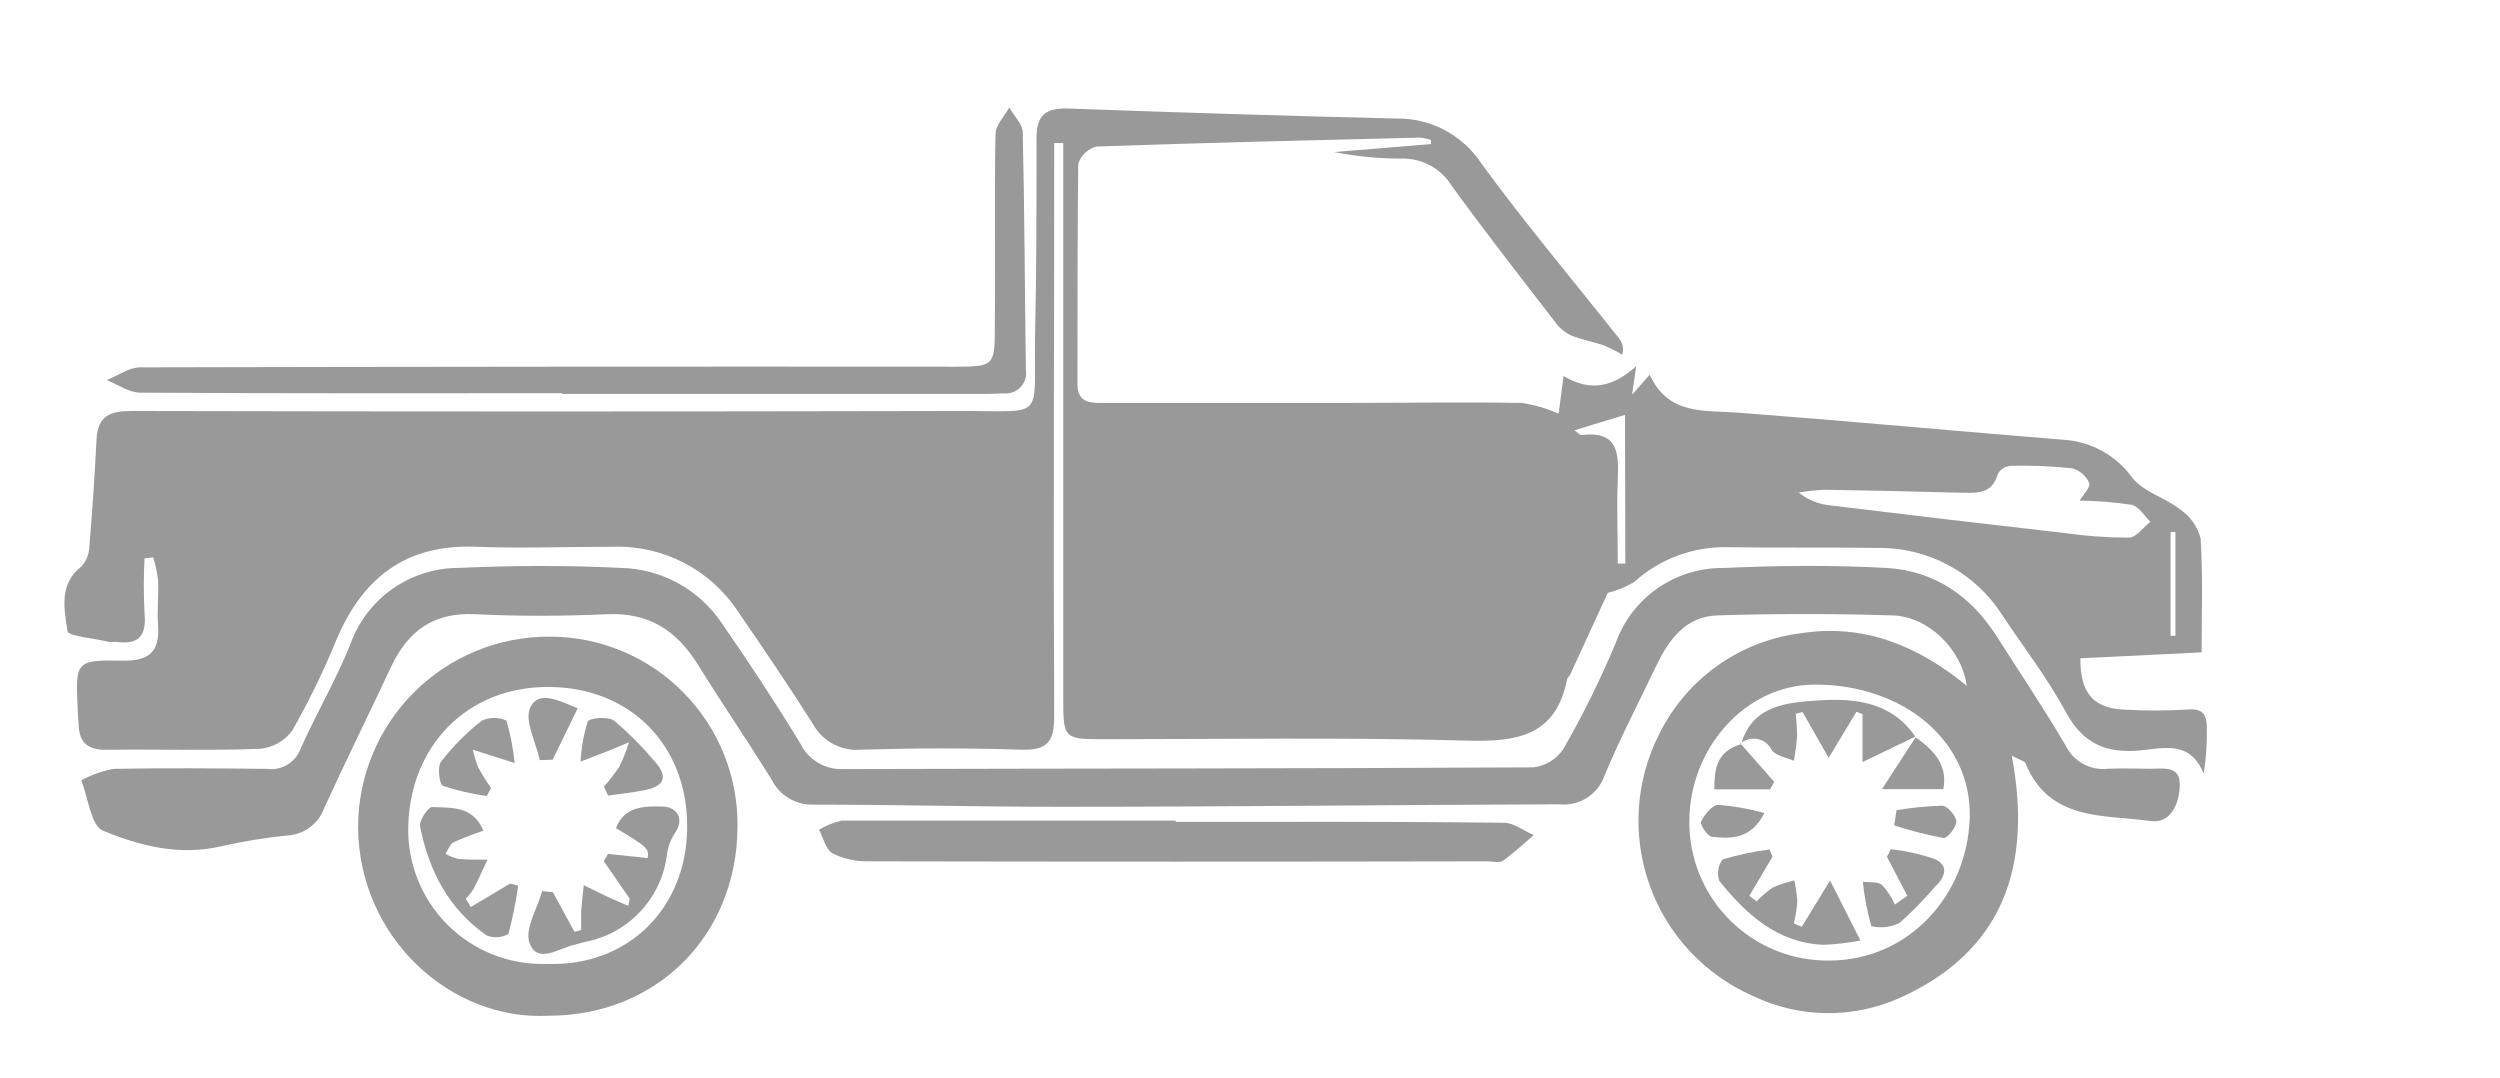
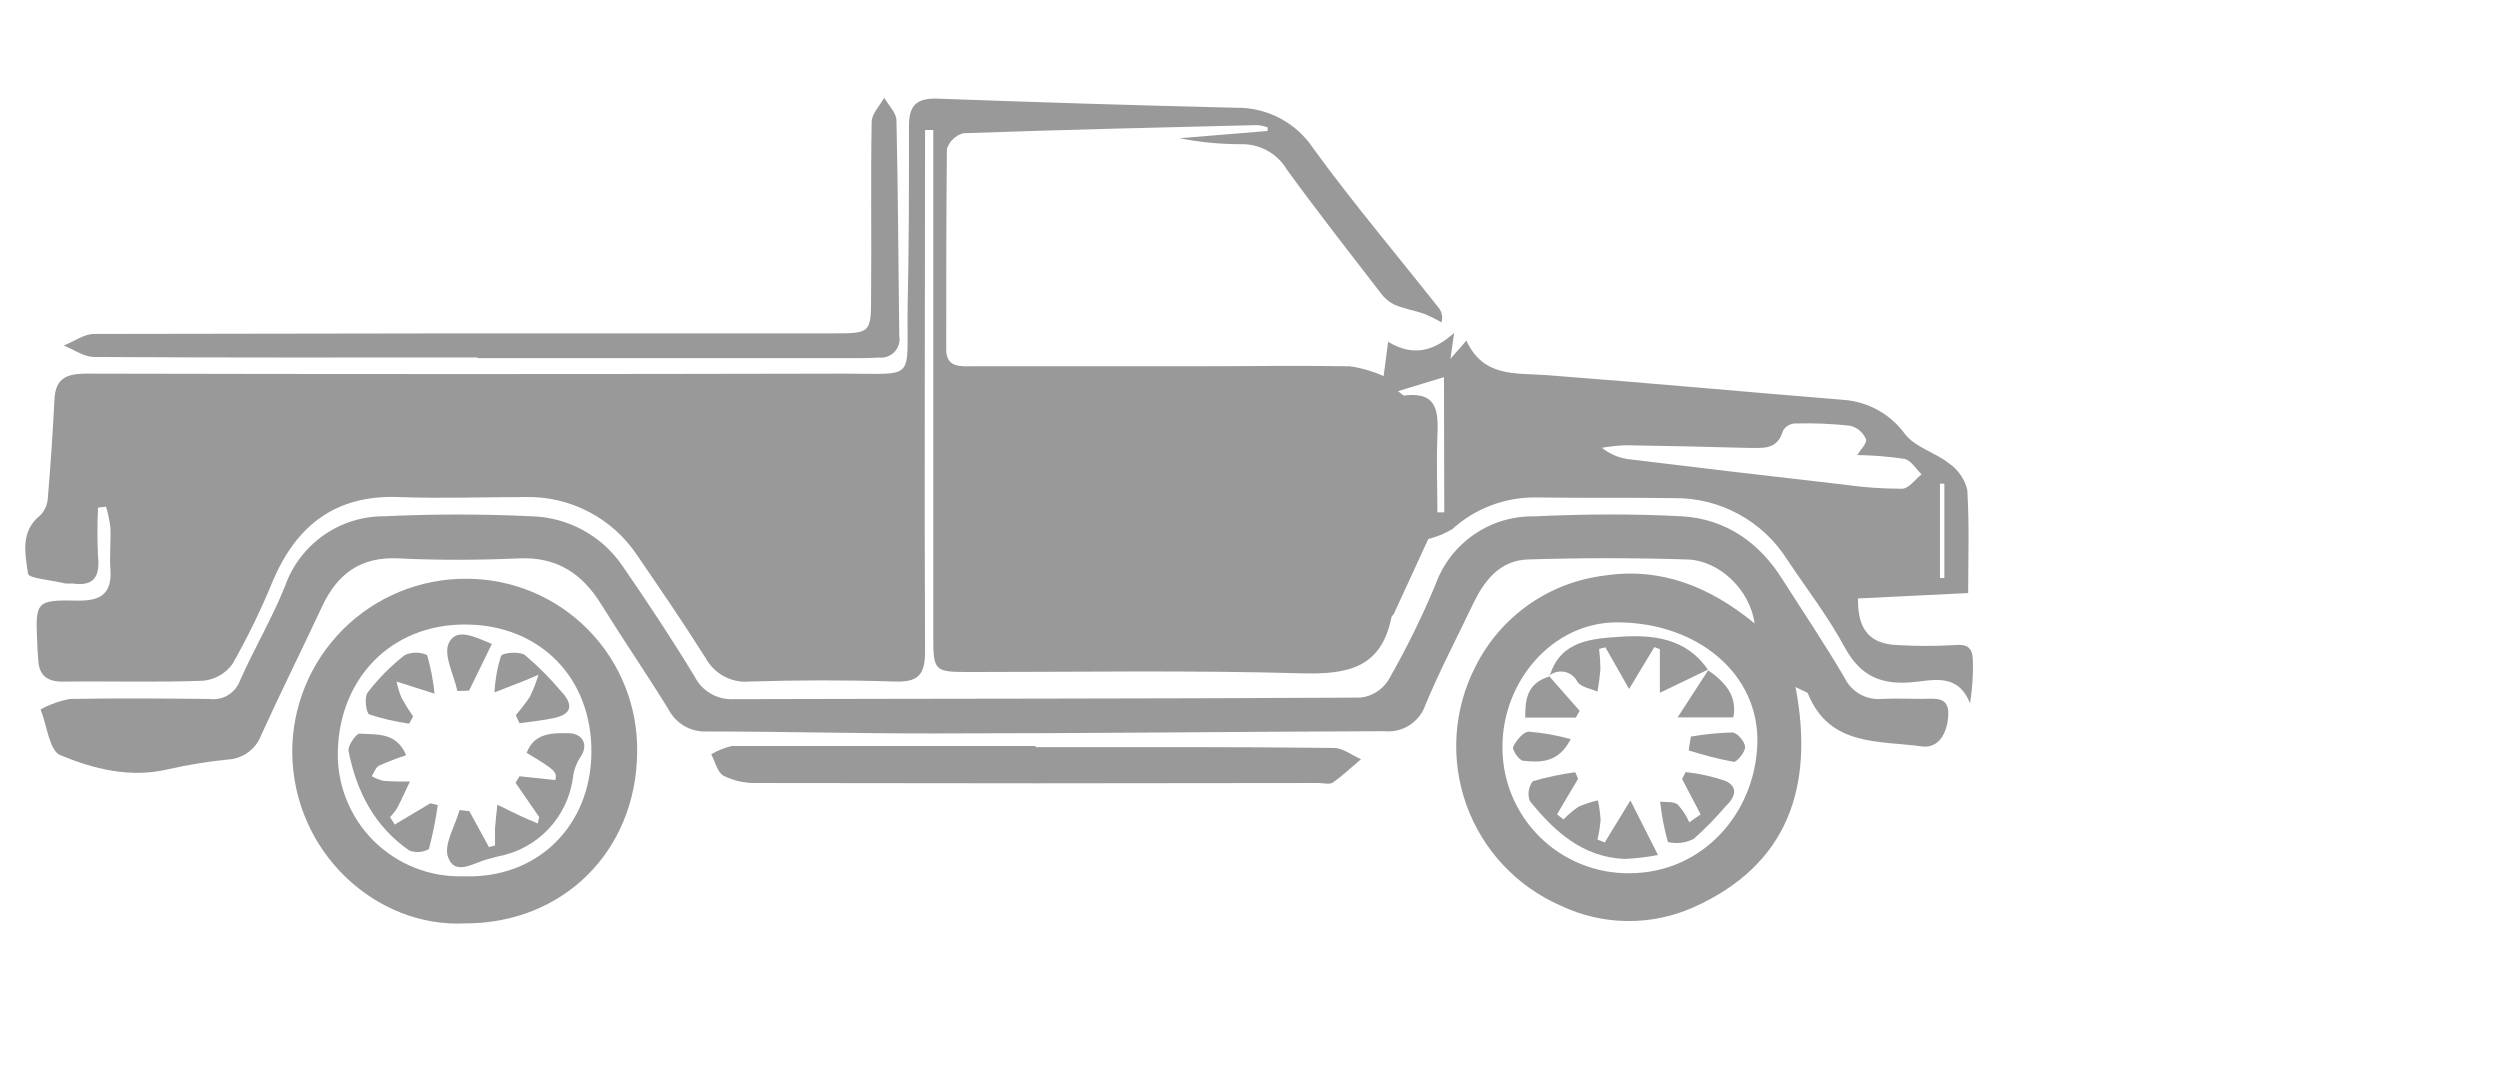
- <svg xmlns="http://www.w3.org/2000/svg" width="58" height="25" fill="#999999" viewBox="60 -10 100 100">
+ <svg xmlns="http://www.w3.org/2000/svg" width="58" height="25" fill="#999999" viewBox="70 -10 110 110">
  <g id="图层_2" data-name="图层 2">
    <g id="图层_1-2" data-name="图层 1">
      <path d="M196.9,55.85a48,48,0,0,1-5.75,0c-2.86-.09-4.13-1.54-4.09-4.76l11.25-.55c0-3.39.13-7-.09-10.55a4.65,4.65,0,0,0-1.88-2.7c-1.4-1.11-3.4-1.62-4.45-2.94a8.5,8.5,0,0,0-6.27-3.53c-10.13-.82-20.24-1.76-30.37-2.53-3.15-.23-6.43.25-8.16-3.52l-1.63,1.86.38-2.65c-2.05,1.85-4.16,2.47-6.74.91-.19,1.44-.34,2.56-.46,3.5a13.14,13.14,0,0,0-3.43-1c-5.33-.09-10.66,0-16,0q-11.25,0-22.49,0c-1.25,0-2.72.17-2.73-1.7,0-6.83,0-13.66.07-20.49a2.42,2.42,0,0,1,1.68-1.6c10-.35,20-.59,30-.83A4.25,4.25,0,0,1,126.8,3l0,.37-9,.74a32.26,32.26,0,0,0,6.24.61,5.29,5.29,0,0,1,4.71,2.57c3.11,4.29,6.38,8.46,9.62,12.66a3.78,3.78,0,0,0,1.43,1.18c1,.4,2,.57,3,.91a14.12,14.12,0,0,1,1.74.87,1.59,1.59,0,0,0-.25-1.45c-4.28-5.42-8.75-10.71-12.81-16.28A9.27,9.27,0,0,0,123.58,1C113.43.76,103.28.44,93.13.07,91,0,90.17.71,90.19,2.89c0,6.16,0,12.33-.14,18.49-.11,7.69,1,6.74-6.81,6.76q-38.49.09-77,0c-2,0-3.16.43-3.28,2.6q-.25,5-.67,10a2.84,2.84,0,0,1-.74,1.83c-2.13,1.66-1.57,4-1.29,6,.06.48,2.49.65,3.84,1,.24,0,.5,0,.75,0,2.16.3,2.76-.73,2.56-2.75a48.23,48.23,0,0,1,0-5l.81-.1a12.25,12.25,0,0,1,.45,2.13c.06,1.41-.1,2.84,0,4.24.16,2.37-.83,3.24-3.21,3.22C1,51.23,1,51.34,1.21,55.81c0,.5.07,1,.09,1.5.07,1.66.92,2.29,2.58,2.27,4.75-.06,9.5.09,14.24-.09a4.18,4.18,0,0,0,3-1.69,73.2,73.2,0,0,0,4.11-8.45c2.43-5.74,6.45-8.86,12.89-8.61,4.25.16,8.5,0,12.75,0a13.35,13.35,0,0,1,11.65,6.06c2.35,3.42,4.69,6.86,6.91,10.37a4.63,4.63,0,0,0,4.51,2.4c4.92-.15,9.84-.16,14.75,0,2.36.08,3.15-.59,3.14-3.06-.08-17,0-34,0-51V3.27h.84V5.8q0,24.62,0,49.24c0,3.43.14,3.55,3.49,3.56,11.33,0,22.67-.19,34,.13,4.67.13,8.21-.44,9.27-5.68,0-.15.2-.27.27-.42,1.22-2.66,2.45-5.31,3.5-7.61a9,9,0,0,0,2.44-1,12.51,12.51,0,0,1,8.66-3.24c4.66.07,9.33,0,14,.07a13.46,13.46,0,0,1,11.54,6.28c2,3,4.18,5.82,5.87,8.95,1.59,2.92,3.7,3.85,6.89,3.56,2.08-.18,4.65-1,5.9,2.16a23.07,23.07,0,0,0,.29-4.36C198.77,56.13,198.25,55.72,196.9,55.85ZM144.83,42.3h-.7c0-2.59-.11-5.18,0-7.76s0-4.57-3.38-4.17c-.16,0-.36-.24-.64-.44l4.69-1.43Zm50.6-2.93h.45V49l-.45,0Zm-9.79.1q-10.9-1.24-21.79-2.57a5.53,5.53,0,0,1-2.93-1.19,19.24,19.24,0,0,1,2.38-.26c4.16.06,8.32.16,12.47.27,1.52,0,3.06.27,3.63-1.74a1.5,1.5,0,0,1,1.18-.75,41.89,41.89,0,0,1,5.71.23,2.39,2.39,0,0,1,1.59,1.37c.14.39-.57,1.09-.89,1.62a36.92,36.92,0,0,1,4.81.39c.66.13,1.17,1,1.75,1.58-.65.52-1.29,1.46-2,1.47A41.19,41.19,0,0,1,185.64,39.47Z" />
      <path d="M193.58,61.34c-1.33,0-2.67-.06-4,0a3.85,3.85,0,0,1-3.87-2.12c-2-3.43-4.24-6.75-6.38-10.11C177,45.4,173.6,43,169.18,42.71c-5.07-.28-10.17-.23-15.24,0a10.5,10.5,0,0,0-10,6.95,86.66,86.66,0,0,1-4.84,9.81,3.87,3.87,0,0,1-2.81,1.74c-21.33.12-42.66.1-64,.16a4.22,4.22,0,0,1-4-2.34c-2.33-3.84-4.81-7.58-7.36-11.28a11.61,11.61,0,0,0-9.33-5.05c-5-.24-10-.23-15,0a10.68,10.68,0,0,0-10.11,7.15c-1.33,3.29-3.15,6.38-4.59,9.62a2.9,2.9,0,0,1-3.12,1.88c-4.75-.05-9.5-.09-14.24,0a10,10,0,0,0-3,1.07c.65,1.61.9,4.2,2,4.66,3.41,1.41,7.1,2.37,11,1.45a50.91,50.91,0,0,1,6.15-1A3.84,3.84,0,0,0,24.08,65c2-4.39,4.15-8.7,6.19-13.07,1.56-3.35,3.94-5.13,7.83-4.93,4.08.2,8.17.18,12.25,0,3.87-.18,6.46,1.52,8.42,4.69,2.24,3.6,4.64,7.11,6.87,10.72a4.16,4.16,0,0,0,3.83,2.26c7.75,0,15.49.21,23.24.2,15.33,0,30.66-.18,46-.23a4,4,0,0,0,4.21-2.72c1.44-3.45,3.18-6.77,4.79-10.15,1.16-2.44,2.75-4.57,5.65-4.66,5.41-.17,10.83-.17,16.25,0,3.3.08,6.44,3.11,6.9,6.53-4.58-3.76-9.58-5.77-15.36-4.88A17,17,0,0,0,148,58.07a17.76,17.76,0,0,0,8.7,24.37,16.19,16.19,0,0,0,13.61.16c9.59-4.31,12.32-12.24,10.38-22.47.86.45,1.2.51,1.27.68,2.18,5.41,7.27,4.78,11.61,5.38,1.85.26,2.66-1.56,2.71-3.26C196.36,61,194.79,61.35,193.58,61.34Zm-29.81,17.8a12.83,12.83,0,0,1-13-12.91c0-6.71,5.13-12.7,11.68-12.7,8.26,0,14.56,5.3,14.34,12.38S171.23,79.11,163.77,79.14Z" />
      <path d="M45,49.08A17.68,17.68,0,0,0,27.23,66.82c.1,10.2,8.59,17.92,17.68,17.44,10,0,17.44-7.4,17.53-17.46A17.42,17.42,0,0,0,45,49.08Zm-.28,30.37A12.44,12.44,0,0,1,31.89,66.54c.22-7.22,5.35-12.86,13.13-12.79,7.44.07,12.82,5.37,12.75,13.09C57.7,74.36,52.21,79.73,44.74,79.45Z" />
      <path d="M46.16,26.49v.07H84.37c.92,0,1.83,0,2.75-.06a1.89,1.89,0,0,0,2.08-2.2c-.1-7.32-.12-14.65-.29-22,0-.79-.82-1.55-1.25-2.33-.45.82-1.27,1.64-1.28,2.47-.11,6,0,12-.06,18,0,3.5-.12,3.59-3.69,3.59Q44.79,24,7,24.09c-1,0-2.06.77-3.09,1.18,1,.41,2.06,1.16,3.09,1.17C20,26.52,33.09,26.49,46.16,26.49Z" />
      <path d="M103.11,66.27v-.12c-10.32,0-20.64,0-31,0A7.42,7.42,0,0,0,70,67c.41.76.63,1.84,1.26,2.19a7.13,7.13,0,0,0,3.3.74q28.72.06,57.44,0c.5,0,1.13.18,1.47-.05,1-.71,1.91-1.58,2.86-2.38-.92-.4-1.84-1.14-2.76-1.15C123.42,66.23,113.26,66.27,103.11,66.27Z" />
      <path d="M161.21,76l-.74-.3a13.6,13.6,0,0,0,.32-2,12.26,12.26,0,0,0-.28-2,11.69,11.69,0,0,0-2,.66A10.59,10.59,0,0,0,157,73.65l-.66-.52c.71-1.21,1.43-2.42,2.15-3.63l-.28-.67a28.73,28.73,0,0,0-4.35.92,2.17,2.17,0,0,0-.31,2c2.51,3.1,5.38,5.75,9.68,5.93a23.88,23.88,0,0,0,3.42-.4l-2.82-5.57Z" />
      <path d="M171.74,58.39l0,0,.05,0Z" />
      <path d="M162.78,55c-2.77.19-6.06.35-7.16,3.92a1.87,1.87,0,0,1,2.8.68c.37.55,1.35.69,2.05,1a21.67,21.67,0,0,0,.3-2.25,18.82,18.82,0,0,0-.13-2.11l.64-.16c.73,1.27,1.45,2.55,2.42,4.25l2.58-4.28.56.22v4.45l4.9-2.36C169.57,55.14,166.1,54.77,162.78,55Z" />
      <path d="M173.55,69.72a18.76,18.76,0,0,0-4.08-.91l-.36.71L171,73.13l-1.16.81a6.38,6.38,0,0,0-1.19-1.82c-.41-.33-1.17-.21-1.78-.29a24.2,24.2,0,0,0,.79,4.12,3.82,3.82,0,0,0,2.64-.32,34.24,34.24,0,0,0,3.26-3.33C174.56,71.36,174.85,70.32,173.55,69.72Z" />
      <path d="M171.77,58.42l-3.12,4.81h5.69C174.77,61,173.47,59.62,171.77,58.42Z" />
      <path d="M171.76,58.41h0l0-.06Z" />
      <path d="M153.09,63.25h5.17l.39-.69-3.08-3.5C153.15,59.75,153.11,61.62,153.09,63.25Z" />
      <path d="M155.57,59.06h0a.56.56,0,0,0,0-.12l-.11.06Z" />
      <path d="M170,65.19l-.22,1.41a37.51,37.51,0,0,0,4.61,1.17c.33,0,1.17-1,1.15-1.53s-.81-1.45-1.29-1.47A29.13,29.13,0,0,0,170,65.19Z" />
      <path d="M157.74,65.45a22.71,22.71,0,0,0-4.27-.76c-.57,0-1.3.9-1.61,1.55-.13.27.59,1.37,1,1.41C154.63,67.85,156.48,67.9,157.74,65.45Z" />
      <path d="M51.16,66.85c3,1.8,3.08,1.93,2.94,2.78l-3.67-.39-.4.67,2.41,3.5-.14.65c-.6-.26-1.21-.5-1.79-.78-.79-.36-1.56-.76-2.34-1.14-.08.81-.18,1.63-.24,2.44,0,.57,0,1.15,0,1.73l-.62.16-2-3.67-1-.11c-.44,1.63-1.65,3.54-1.17,4.82.74,2,2.71.48,4.15.17.33-.07.64-.19,1-.27a9.42,9.42,0,0,0,7.59-8,4.72,4.72,0,0,1,.69-2c1.06-1.48.18-2.5-1-2.56C53.9,64.81,51.94,64.76,51.16,66.85Z" />
      <path d="M37.69,74.17l-.47-.77a5.27,5.27,0,0,0,.73-.92c.46-.88.86-1.8,1.29-2.7-.9,0-1.8,0-2.69-.07a4.19,4.19,0,0,1-1.2-.48c.24-.37.4-.9.74-1.07a28.59,28.59,0,0,1,2.77-1.07c-1-2.39-3.06-2.09-4.77-2.2-.35,0-1.21,1.25-1.11,1.78.81,4.12,2.65,7.7,6.2,10.15a2.39,2.39,0,0,0,2-.14,39.66,39.66,0,0,0,.91-4.49L41.33,72Z" />
      <path d="M51,56.88c-.54-.41-2.31-.27-2.46.09a14.49,14.49,0,0,0-.66,3.71l3-1.17,1.49-.63a16,16,0,0,1-.88,2.25A19.89,19.89,0,0,1,50.05,63l.38.83c1.16-.17,2.33-.28,3.47-.52,2-.42,2-1.45.75-2.77A30.77,30.77,0,0,0,51,56.88Z" />
      <path d="M35.1,62.93a23.63,23.63,0,0,0,4.07.94l.4-.74a21,21,0,0,1-1.19-1.91,10.16,10.16,0,0,1-.5-1.65c.53.17,1.06.35,1.59.51l2.29.73A22.11,22.11,0,0,0,41,56.87a2.75,2.75,0,0,0-2.28,0,21,21,0,0,0-3.81,3.85C34.58,61.18,34.77,62.79,35.1,62.93Z" />
      <path d="M45.28,60.5c.74-1.52,1.48-3,2.33-4.77-1.69-.68-3.62-1.73-4.4-.08-.57,1.22.53,3.23.88,4.89Z" />
    </g>
  </g>
</svg>
